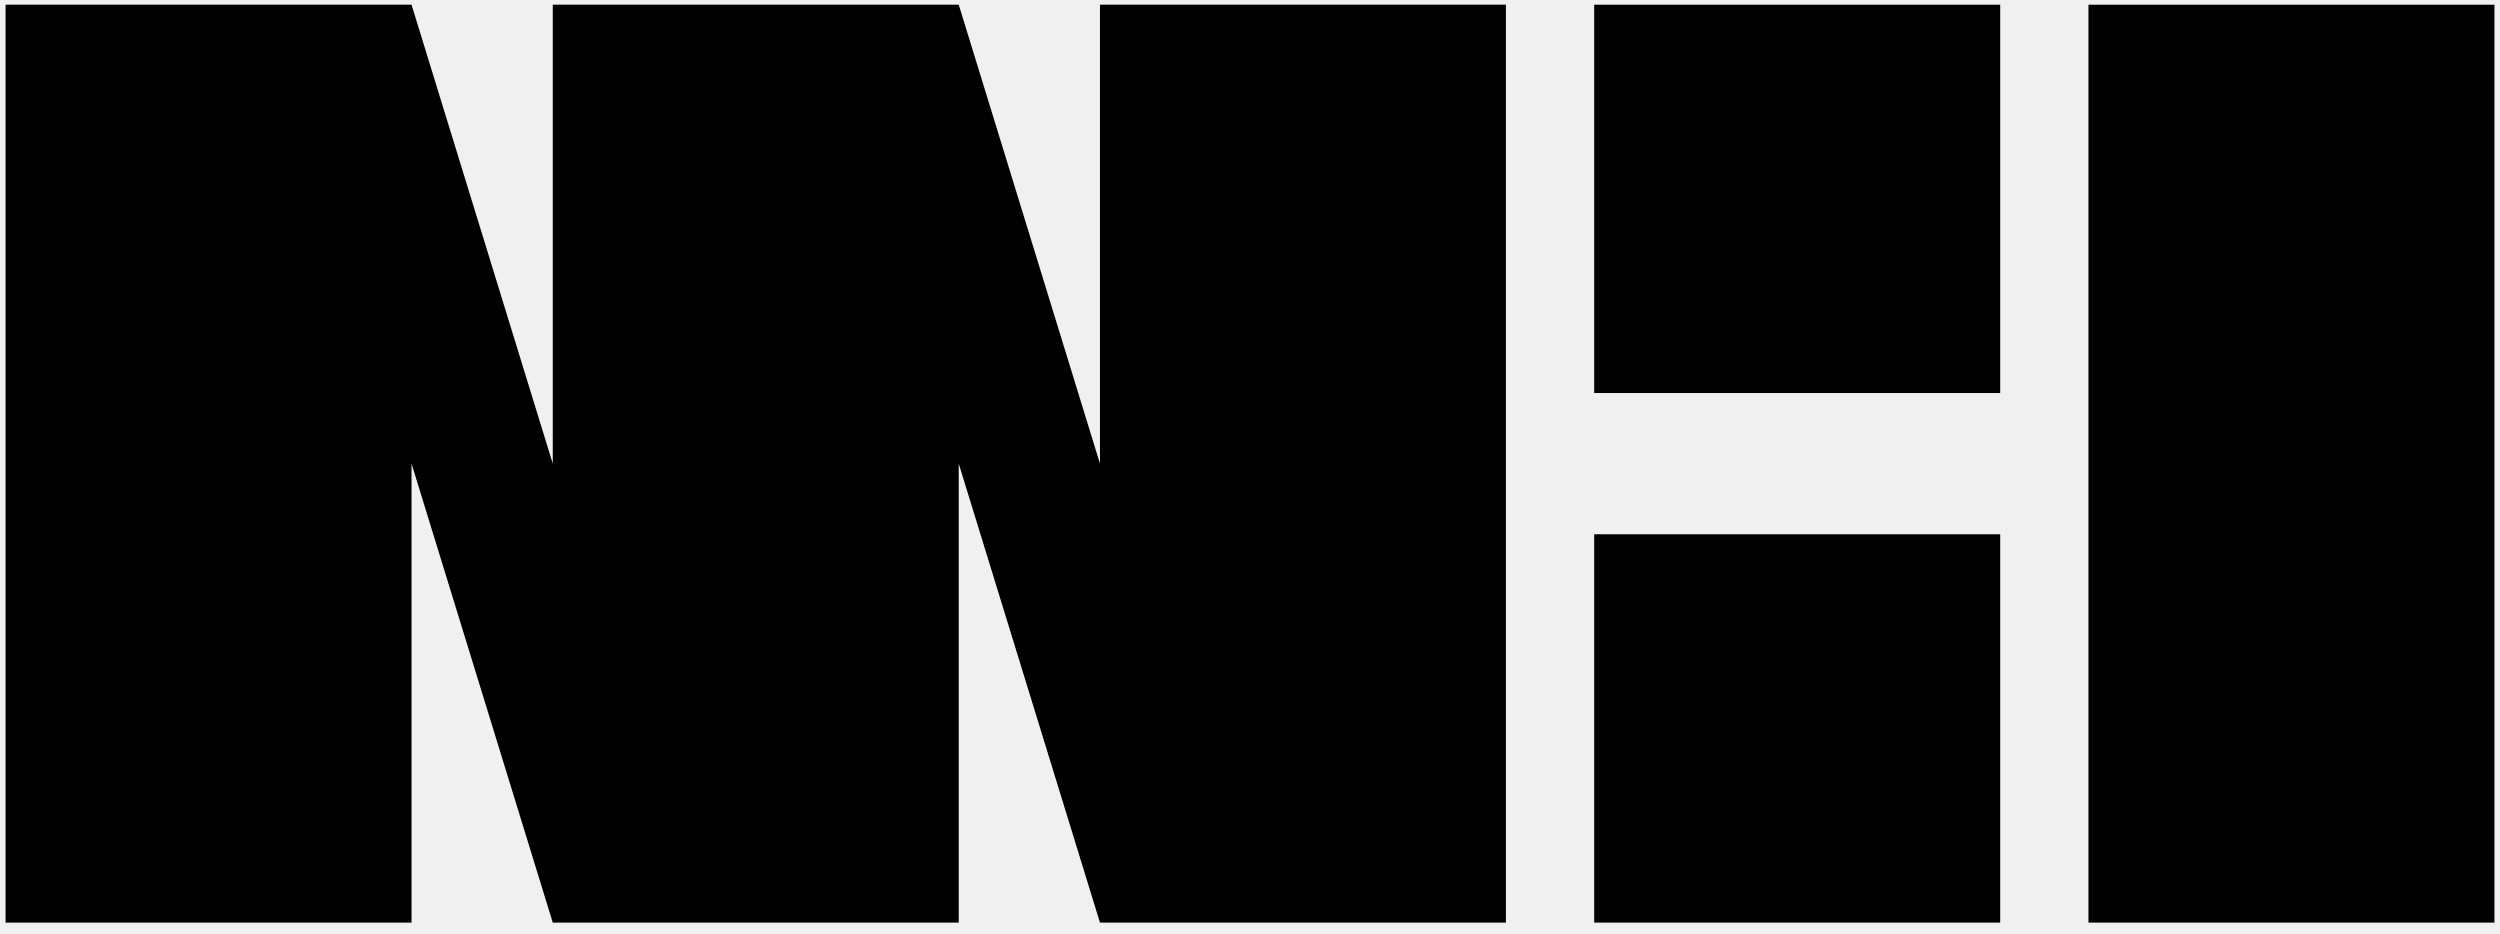
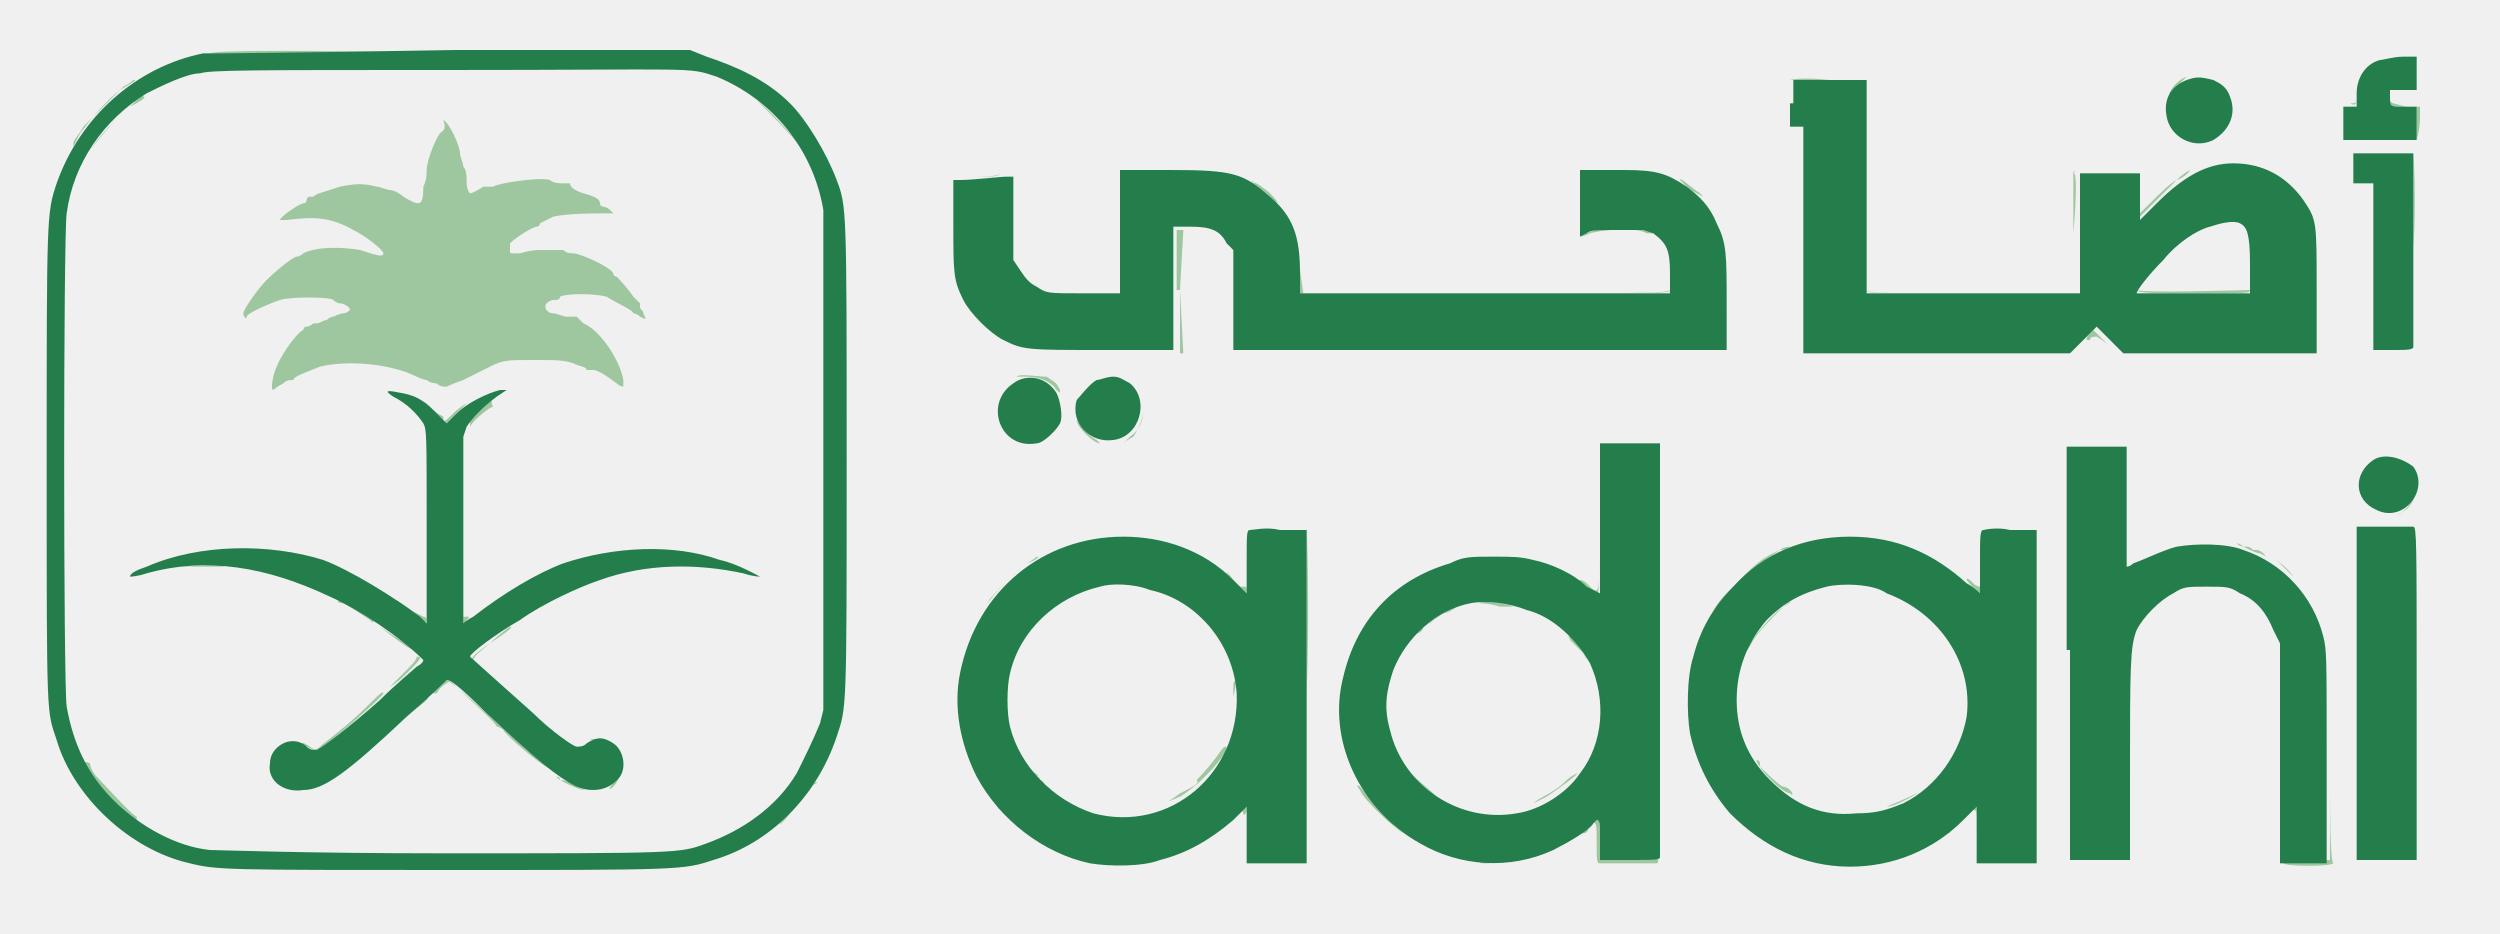
- <svg xmlns="http://www.w3.org/2000/svg" width="75" height="28" viewBox="0 0 75 28" fill="none">
-   <g clip-path="url(#clip0_1045_1722)">
-     <path d="M60.006 0.141H47.826V11.791H60.006V0.141Z" fill="black" />
-     <path d="M60.006 16.028H47.826V27.678H60.006V16.028Z" fill="black" />
-     <path d="M74.833 0.141H62.654V27.678H74.833V0.141Z" fill="black" />
-     <path fill-rule="evenodd" clip-rule="evenodd" d="M0.167 0.141H8.11H12.346L16.583 13.909V0.141H24.526H28.762L32.999 13.909V0.141H45.178V27.678H37.235H32.999L28.762 13.909V27.678H20.819H16.583L12.346 13.909V27.678H0.167V0.141Z" fill="black" />
+ <svg xmlns="http://www.w3.org/2000/svg" xmlns:xlink="http://www.w3.org/1999/xlink" version="1.1" id="Layer_1" x="0px" y="0px" viewBox="0 0 75 28" style="enable-background:new 0 0 75 28;" xml:space="preserve">
+   <style type="text/css">
+ 	.st0{fill-rule:evenodd;clip-rule:evenodd;fill:#9EC7A0;}
+ 	.st1{fill-rule:evenodd;clip-rule:evenodd;fill:#237E4B;}
+ </style>
+   <g>
+     <defs>
+       <line id="SVGID_1_" x1="0" y1="28" x2="0" y2="0" />
+     </defs>
+     <clipPath id="SVGID_2_">
+       <use xlink:href="#SVGID_1_" style="overflow:visible;" />
+     </clipPath>
  </g>
-   <defs>
-     <clipPath id="clip0_1045_1722">
-       <rect width="75" height="28" fill="white" />
-     </clipPath>
-   </defs>
+   <path class="st0" d="M6.3,1.6c-0.2,0,10.2,0,12.8,0c0.6,0-1.9,0-5.7,0C9.6,1.5,6.4,1.5,6.3,1.6 M72.4,1.7c0.1,0,0.1,0.1,0.1,0.5v0.5  h-0.4c-0.2,0-0.4,0-0.4,0c0,0,0.2,0,0.4,0l0.4,0V2.2C72.5,1.7,72.5,1.7,72.4,1.7C72.3,1.7,72.3,1.7,72.4,1.7 M65.6,2.3  c-0.3,0.1-0.6,0.5-0.5,0.6c0,0,0,0,0,0C65.1,2.8,65.4,2.5,65.6,2.3c0.1,0,0.2,0,0.2,0C65.7,2.3,65.6,2.3,65.6,2.3 M53.7,2.4  c0,0,0,0.4,0,0.7l0,0.6l0-0.7L53.7,2.4l1.1,0H56l0,3.1l0,3.1l0-3.1l0-3.1l-1.1,0C54,2.3,53.7,2.4,53.7,2.4 M3.7,2.6  C3.3,3,2.8,3.5,2.5,3.8C2.4,4,2.2,4.2,2.2,4.3c0,0,0,0.1,0,0.1S2.3,4.2,2.4,4c0.3-0.4,0.8-1,1.2-1.3C4.1,2.4,4.1,2.4,4,2.4  C4,2.4,3.9,2.5,3.7,2.6 M70.7,2.8c0,0.3,0,0.3-0.2,0.3l-0.2,0l0.2,0C70.7,3.2,70.7,3.1,70.7,2.8l0-0.3L70.7,2.8 M3.9,3.2  c-0.4,0.3-1,1-1.2,1.3c-0.1,0.2-0.1,0.2,0,0C3.2,3.9,3.5,3.5,3.9,3.2c0.4-0.2,0.5-0.3,0.4-0.3C4.3,2.8,4.1,3,3.9,3.2 M22.7,3  C23,3.3,23.8,4.1,24,4.4c0.2,0.3,0.3,0.4,0.2,0.2C23.9,4.2,23.1,3.3,22.7,3l-0.2-0.2L22.7,3 M71.7,3c0,0,0,0.1,0,0.1  c0,0.1,0.1,0.1,0.4,0.1h0.4l0,0.5c0,0.3,0,0.5,0,0.5c0,0,0.1-0.3,0.1-0.7l0-0.3h-0.4C71.8,3.1,71.7,3.1,71.7,3C71.7,3,71.7,3,71.7,3   M13.2,4c-0.1,0.1-0.4,0.8-0.4,1.1c0,0.1,0,0.3-0.1,0.5c0,0.6-0.1,0.6-0.6,0.3c-0.1-0.1-0.3-0.2-0.4-0.2c-0.1,0-0.3-0.1-0.4-0.1  c-0.4-0.1-0.6-0.1-1.1,0C9.6,5.8,9.5,5.8,9.4,5.9c0,0-0.1,0-0.1,0C9.2,5.9,9.2,6,9.2,6c0,0,0,0.1-0.1,0.1C9,6.1,8.4,6.5,8.4,6.6  c0,0,0.1,0,0.2,0c0.8-0.1,1.3-0.1,2,0.3c0.4,0.2,0.9,0.6,0.9,0.7c0,0.1-0.1,0.1-0.7-0.1c-0.6-0.1-1.3-0.1-1.7,0.1  C9,7.7,8.9,7.7,8.9,7.7C8.8,7.7,8.3,8.1,8,8.4c-0.3,0.3-0.7,0.9-0.7,1c0,0.1,0.1,0.2,0.1,0.1c0-0.1,0.7-0.4,1-0.5  c0.3-0.1,1.5-0.1,1.6,0c0,0,0.1,0.1,0.2,0.1c0.1,0,0.3,0.1,0.3,0.2c0,0-0.1,0.1-0.2,0.1c-0.1,0-0.3,0.1-0.3,0.1  c-0.1,0-0.2,0.1-0.2,0.1c-0.1,0-0.2,0.1-0.3,0.1S9.4,9.7,9.4,9.7c0,0-0.1,0.1-0.2,0.1S9.1,9.9,9.1,9.9c-0.1,0-0.6,0.6-0.8,1.1  c-0.1,0.2-0.2,0.7-0.1,0.7c0,0,0.1-0.1,0.3-0.2c0.1-0.1,0.2-0.1,0.3-0.1c0,0,0,0,0,0c0-0.1,0.3-0.2,0.8-0.4c0.8-0.2,2.1-0.1,2.9,0.3  c0.2,0.1,0.3,0.1,0.3,0.1c0,0,0.1,0.1,0.3,0.1c0.1,0.1,0.2,0.1,0.3,0.1c0,0,0.2-0.1,0.5-0.2c0.2-0.1,0.6-0.3,0.8-0.4  c0.4-0.2,0.5-0.2,1.3-0.2c0.7,0,0.9,0,1.2,0.1c0.2,0.1,0.4,0.1,0.4,0.2c0,0,0.1,0,0.2,0c0.1,0,0.3,0.1,0.7,0.4  c0.1,0.1,0.2,0.1,0.2,0.1c0,0,0-0.1,0-0.2c-0.1-0.6-0.7-1.5-1.2-1.7c-0.1-0.1-0.2-0.2-0.2-0.2c0,0,0,0,0,0c0,0-0.2,0-0.3,0  c-0.1,0-0.3-0.1-0.4-0.1c-0.2,0-0.3-0.2-0.2-0.3c0,0,0.1-0.1,0.2-0.1c0.1,0,0.2,0,0.2-0.1c0.2-0.1,1-0.1,1.4,0  C18.5,9.1,19,9.3,19,9.4c0,0,0,0,0,0c0,0,0.1,0,0.2,0.1c0.2,0.1,0.2,0.1,0.1-0.1c0-0.1-0.1-0.1-0.1-0.2s0-0.1,0-0.1  c0,0-0.1-0.1-0.2-0.2c-0.2-0.3-0.5-0.6-0.5-0.6c0,0-0.1,0-0.1-0.1c-0.1-0.2-1-0.6-1.2-0.6c-0.1,0-0.2,0-0.3-0.1c-0.1,0-0.3,0-0.7,0  c-0.3,0-0.6,0.1-0.6,0.1c0,0-0.1,0-0.2,0c-0.1,0-0.1,0-0.1-0.1c0-0.1,0-0.2,0-0.2c0.2-0.2,0.7-0.5,0.8-0.5c0,0,0.1,0,0.1-0.1  c0,0,0.2-0.1,0.4-0.2c0.4-0.1,1.3-0.1,1.6-0.1l0.2,0l-0.1-0.1c-0.1-0.1-0.2-0.1-0.2-0.1c0,0-0.1,0-0.1-0.1c0-0.1-0.1-0.2-0.5-0.3  c-0.3-0.1-0.4-0.2-0.4-0.3c0,0-0.1,0-0.2,0c-0.1,0-0.3,0-0.4-0.1c-0.3-0.1-1.6,0.1-1.7,0.2c0,0-0.1,0-0.2,0c-0.1,0-0.1,0-0.1,0  c0,0-0.3,0.2-0.4,0.2c0,0-0.1-0.1-0.1-0.3c0-0.2,0-0.4-0.1-0.5c0-0.1-0.1-0.3-0.1-0.4c0-0.2-0.3-0.9-0.5-1C13.4,3.9,13.3,3.9,13.2,4   M72.4,7.5l0,3L72.4,7.5c0.1-1.6,0-2.9,0-2.9C72.4,4.5,72.4,5.9,72.4,7.5 M33.6,5c0,0,0,0.9,0,1.9v1.8l-1.1,0l-1.1,0l1.1,0l1.1,0  V6.9L33.6,5L35,5l1.4,0L35,5C34.3,5,33.6,5,33.6,5 M48.2,5c0.2,0,0.6,0,0.8,0c0.2,0,0,0-0.4,0C48.1,5,48,5,48.2,5 M47.4,5.1  c0,0.1,0,1.9,0,2c0,0,0.1,0,0.3-0.1c0.3-0.1,1.4-0.2,1.7,0C49.5,7,49.6,7,49.6,7c0,0-0.1-0.1-0.2-0.1c-0.3-0.1-1.5-0.1-1.8,0.1  l-0.2,0.1v-1c0-1,0-1,0.1-1c0.1,0,0.1,0,0,0C47.5,5.1,47.5,5.1,47.4,5.1 M62.2,5.2c0,0,0,0.8,0,1.8v1.8h-3.1c-2.4,0-3.1,0-3.1-0.1  c0,0,0,0,0,0c0,0.1,0.2,0.1,3.1,0.1h3.1l0-1.8C62.3,5.9,62.3,5.1,62.2,5.2C62.3,5.1,62.2,5.1,62.2,5.2 M65.3,5.4  c-0.2,0.1-0.5,0.4-0.8,0.7c-0.3,0.3-0.4,0.4-0.4,0.3c0,0,0-0.3,0-0.7c0-0.6,0-0.6,0,0.2c0,0.4,0,0.7,0,0.7c0,0,0.2-0.2,0.5-0.5  C64.8,5.9,65.2,5.5,65.3,5.4c0.3-0.1,0.4-0.3,0.4-0.3C65.7,5.1,65.5,5.2,65.3,5.4 M30.3,5.3l0.2,0l0,1.3l0,1.3l0-1.3l0-1.3L30.3,5.3  C30.1,5.2,30.1,5.2,30.3,5.3 M29.2,5.3c-0.1,0,0,0,0.3,0c0.2,0,0.5,0,0.5-0.1C30,5.3,29.4,5.3,29.2,5.3 M50.4,5.4  c0,0,0.1,0.1,0.2,0.2c0.1,0.1,0.3,0.2,0.5,0.3C51.2,6,51.2,6,51,5.8C50.7,5.6,50.4,5.3,50.4,5.4 M28.7,5.5c0,0,0,0.6,0,1.3l0,1.3  l0-1.3c0-1.3,0-1.3,0.1-1.3l0.1,0l-0.1,0C28.8,5.4,28.7,5.4,28.7,5.5 M37.6,5.5c0.1,0.1,0.3,0.2,0.5,0.4c0.3,0.3,0.3,0.2,0-0.1  C38,5.7,37.6,5.4,37.6,5.5C37.5,5.4,37.6,5.4,37.6,5.5 M70.9,5.5l0.2,0v2.5v2.5h0.7c0.4,0,0.7,0,0.7,0c0,0-0.3,0-0.7,0l-0.7,0V8V5.5  L70.9,5.5l-0.2,0L70.9,5.5 M1.9,13.8c0,3.9,0,5.5,0,3.5c0-2,0-5.2,0-7.1C1.9,8.3,1.9,9.9,1.9,13.8 M25.4,13.9c0,3.9,0,5.5,0,3.5  c0-1.9,0-5.1,0-7C25.4,8.4,25.4,10,25.4,13.9 M35.4,8.7v1.9l-2.2,0c-1.2,0-2.2,0-2.3,0c0,0,1,0,2.3,0l2.3,0L35.4,8.7l0.1-1.8l0.4,0  l0.4,0l-0.5,0l-0.5,0V8.7 M39,8.1l0,0.7h5.6c5.2,0,5.6,0,5.5-0.1c0-0.1,0-0.1,0,0c0,0.1-1.2,0.1-5.5,0.1l-5.5,0L39,8.1l0-0.7L39,8.1   M37.2,9.1l0,1.4l7.4,0l7.4,0l-7.3,0l-7.3,0L37.2,9.1l0-1.4L37.2,9.1 M51.9,9.2c0,0.7,0,1,0,0.7c0-0.4,0-0.9,0-1.3  C51.9,8.2,51.9,8.5,51.9,9.2 M64.1,8.7C64.1,8.7,64.1,8.7,64.1,8.7c0,0.1,0.7,0.1,1.7,0.1c1.6,0,1.7,0,1.7-0.1c0-0.1,0-0.1,0,0  C67.4,8.7,64.3,8.8,64.1,8.7C64.2,8.6,64.1,8.6,64.1,8.7 M29.4,9.6c0.3,0.3,0.4,0.4,0.6,0.5c0.1,0,0.1,0,0.1,0  C29.4,9.6,29.2,9.4,29.4,9.6 M62.7,10c-0.1,0.1-0.1,0.1-0.1,0.2c0,0,0.1,0,0.1,0c0-0.1,0.1-0.1,0.2-0.1c0,0,0.2,0.1,0.4,0.3l0.3,0.3  l2.9,0l2.9,0l-2.9,0l-2.9,0l-0.4-0.4l-0.4-0.4L62.7,10 M62.2,10.4L62,10.6l-4,0l-4,0l4,0l4,0L62.2,10.4  C62.6,10.1,62.5,10.1,62.2,10.4 M30.5,11.3c0,0,0.1,0,0.3,0c0.3,0,0.7,0.1,0.9,0.4c0.1,0.1,0.1,0.1,0.1,0c-0.1-0.2-0.1-0.2-0.4-0.4  C31.1,11.3,30.6,11.2,30.5,11.3 M14.7,12c-0.2,0.2-0.6,0.5-0.6,0.7c0,0.1,0,0.1,0,0.1c0.1-0.2,0.6-0.6,0.7-0.6c0,0,0,0,0,0  C14.7,12.1,14.8,12,14.7,12C15,11.9,14.9,11.9,14.7,12 M12.7,12.1C12.7,12.1,12.8,12.2,12.7,12.1c0.1,0.1,0.2,0.2,0.4,0.3l0.3,0.3  l0.3-0.3c0.2-0.2,0.3-0.3,0.3-0.3c0,0-0.2,0.1-0.4,0.3c-0.2,0.2-0.3,0.3-0.3,0.2c0-0.1,0-0.1,0-0.1c0,0-0.2-0.1-0.3-0.2  C12.8,12.1,12.7,12,12.7,12.1 M34.3,12.3c0,0.3-0.1,0.6-0.4,0.8c-0.1,0.1-0.2,0.2-0.2,0.2c0,0,0.1-0.1,0.3-0.2  C34.2,12.8,34.3,12.5,34.3,12.3C34.3,12,34.3,12,34.3,12.3 M32.3,12.6c0,0.2,0.5,0.7,0.7,0.7c0,0,0,0-0.1-0.1  C32.7,13.1,32.5,12.9,32.3,12.6C32.4,12.6,32.3,12.6,32.3,12.6 M13.9,15.8c0,1.6,0,2.9,0,2.9c0,0,0.1,0,0.1-0.1  c0.1-0.1,0.1-0.1,0-0.1l-0.1,0L13.9,15.8l0-2.9L13.9,15.8 M48,15.5c0,2.5,0,2.4-0.4,2c-0.1-0.1-0.2-0.1-0.2-0.1c0,0-0.1,0-0.1,0  c0,0-0.1-0.1-0.1-0.1c-0.1,0-0.1,0,0,0.1c0.1,0.1,0.3,0.2,0.4,0.3c0.2,0.2,0.3,0.2,0.3,0.2C48,17.8,48,16.7,48,15.5l0-2.3L48,15.5   M62,19.5c0,4.3,0,6.3,0,6.3c0.1,0,1.7,0,1.8,0c0,0-0.4,0-0.9,0h-0.9L62,19.5l0-6.3L62,19.5 M72.4,15c-0.1,0.2-0.2,0.3-0.4,0.4  c-0.1,0.1-0.2,0.1-0.2,0.1c0.2,0,0.7-0.5,0.6-0.7C72.5,14.8,72.4,14.9,72.4,15 M39.2,20.8v5l-0.9,0l-0.9,0l0.9,0l0.9,0L39.2,20.8  c0.1-2.7,0-5,0-5S39.2,18.1,39.2,20.8 M59.4,16.7c0,0.5,0,0.9,0,0.9c0,0-0.1,0-0.2-0.1c-0.1-0.1-0.2-0.2-0.2-0.1  c0,0,0.4,0.5,0.5,0.5c0,0,0-0.4,0-0.9c0-0.7,0-0.9,0.1-1c0,0,0,0,0,0C59.4,15.8,59.4,15.9,59.4,16.7 M70.7,20.8c0,2.8,0,5,0,5  c0.1,0,1.7,0,1.8,0c0,0-0.4,0-0.9,0l-0.9,0L70.7,20.8l0-5L70.7,20.8 M33.4,16c0.1,0,0.4,0,0.5,0c0.1,0,0,0-0.3,0  C33.4,16,33.2,16,33.4,16 M55.3,16c0.2,0,0.4,0,0.6,0c0.1,0,0,0-0.3,0C55.3,16,55.2,16,55.3,16 M61.2,20.7c0,2.5,0,3.6,0,2.3  c0-1.3,0-3.4,0-4.6C61.2,17.1,61.2,18.1,61.2,20.7 M72.5,20.8c0,2.6,0,3.6,0,2.3c0-1.3,0-3.4,0-4.7C72.5,17.1,72.5,18.2,72.5,20.8   M65.5,16.2c-0.1,0,0.3,0,0.7,0s0.8,0,0.7,0C66.9,16.2,65.6,16.2,65.5,16.2 M67.3,16.4c0.2,0.1,0.4,0.2,0.5,0.2  c0.2,0.1,0.2,0.1,0.1,0c-0.1-0.1-0.2-0.1-0.2-0.1c0,0-0.1,0-0.1,0c0,0-0.1-0.1-0.2-0.1c-0.1,0-0.2,0-0.3-0.1  C67.1,16.3,67.2,16.3,67.3,16.4 M6.9,16.4c0.1,0,0.4,0,0.5,0c0.1,0,0,0-0.3,0S6.7,16.4,6.9,16.4 M53.4,16.5  c-0.7,0.3-0.9,0.6-1.7,1.4c-0.1,0.1-0.3,0.4-0.3,0.4c0,0,0.1-0.1,0.2-0.2c0.2-0.3,0.8-0.9,1.1-1.1C52.8,16.9,53.1,16.7,53.4,16.5  c0.2,0,0.3-0.1,0.3-0.1S53.5,16.4,53.4,16.5 M30.8,16.9c-0.3,0.2-1,0.9-1.2,1.2c-0.1,0.1-0.1,0.1,0.1-0.1  C30,17.6,30.5,17.1,30.8,16.9c0.3-0.1,0.4-0.2,0.3-0.2C31.1,16.7,31,16.8,30.8,16.9 M68.3,16.8c0.1,0.1,0.3,0.3,0.5,0.5  c0.2,0.2,0.4,0.3,0.4,0.3c0,0,0-0.1,0,0c0,0-0.2-0.1-0.4-0.3C68.6,17,68.4,16.9,68.3,16.8l-0.2-0.1L68.3,16.8 M5.4,17  c-0.2,0,0.1,0,0.5,0c0.4,0,0.8,0,0.8,0C6.8,16.9,5.7,17,5.4,17 M20,17c0,0,1,0,1,0c0,0-0.2,0-0.5,0S20,17,20,17 M10.7,17.3  c0.3,0.2,0.7,0.4,0.8,0.5c0.1,0.1,0.2,0.1,0.2,0.1c-0.1-0.1-1.3-0.8-1.5-0.8C10.2,17.1,10.4,17.2,10.7,17.3 M37,17.4  c0.2,0.2,0.4,0.4,0.4,0.4c0,0,0-0.1,0-0.1c0-0.1,0-0.1-0.1-0.1c0,0-0.1,0-0.1,0c0,0-0.2-0.2-0.3-0.3C36.7,17.1,36.8,17.1,37,17.4   M11.8,18c0,0,0.1,0.1,0.2,0.2c0.1,0.1,0.3,0.2,0.5,0.3c0.2,0.2,0.3,0.2,0.3,0.1c0,0,0-0.1-0.1-0.1c0,0-0.2-0.1-0.4-0.2  C12.1,18.1,11.7,17.9,11.8,18 M10.3,18.1c0.2,0.1,0.5,0.3,0.8,0.5c0.1,0.1,0.1,0.1,0.1,0c-0.1-0.1-1-0.6-1-0.6  C10.1,18,10.1,18.1,10.3,18.1 M35.6,18.1c0.1,0.1,0.3,0.2,0.4,0.4c0.4,0.4,0.5,0.4,0.1,0C35.9,18.3,35.7,18.1,35.6,18.1L35.4,18  L35.6,18.1 M53.5,18.2c-0.3,0.2-0.8,0.8-1,1.1c-0.2,0.3-0.1,0.3,0.1-0.1c0.2-0.3,0.6-0.7,0.9-1c0.1-0.1,0.2-0.1,0.1-0.1  C53.8,18,53.7,18.1,53.5,18.2 M44.4,18.1c0,0,0.3,0,0.6,0.1c0.3,0,0.5,0,0.4,0C45.2,18.1,44.4,18,44.4,18.1 M43.3,18.4  c-0.2,0.1-0.4,0.3-0.6,0.4c-0.2,0.2-0.3,0.2-0.2,0.2c0.1,0,0.2-0.1,0.2-0.2c0.1-0.1,0.2-0.1,0.2-0.1c0,0,0,0,0,0  C42.9,18.7,43,18.6,43.3,18.4c0.2-0.1,0.4-0.2,0.4-0.2C43.6,18.3,43.4,18.4,43.3,18.4 M11.4,18.8c0,0,0.5,0.4,0.8,0.6l0.2,0.1  l-0.2-0.2C12,19.2,11.4,18.8,11.4,18.8 M14.7,19.3c-0.6,0.4-0.6,0.5-0.5,0.6c0.1,0.1,0.1,0.1,0.1,0.1c0,0,0-0.1,0-0.1  C14.1,19.8,14.2,19.7,14.7,19.3c0.6-0.4,0.7-0.5,0.6-0.5C15.3,18.8,15,19,14.7,19.3 M47,19.1C47,19.1,47,19.2,47,19.1  c0.1,0,0.1,0.1,0.1,0.1c0,0,0,0.1,0,0c0,0,0.1,0.1,0.3,0.3s0.2,0.3,0.2,0.3c0,0-0.3-0.6-0.5-0.7C47.1,19.1,47,19.1,47,19.1   M68.4,22.2c0,1.6,0,2.2,0,1.4s0-2,0-2.8C68.4,20.1,68.4,20.7,68.4,22.2 M69.9,22.6l0,3.2h-0.7h-0.7l0-0.3l0-0.3l0,0.3  c0,0.2,0,0.4,0,0.4c0.1,0.1,1.4,0.1,1.5,0C69.9,25.8,69.9,24.4,69.9,22.6l0-3.2L69.9,22.6 M12.5,19.7c0,0.1-0.1,0.2-0.5,0.6  c-0.1,0.1-0.3,0.3-0.3,0.3c0,0,0.2-0.1,0.5-0.4C12.6,19.8,12.7,19.7,12.5,19.7C12.5,19.7,12.5,19.7,12.5,19.7 M14.6,20.2  c0.7,0.7,2.2,2,2,1.8c0,0-0.1-0.1,0-0.1c0,0,0,0,0,0c0,0-0.1,0-0.2-0.1c-0.1-0.1-0.3-0.3-0.6-0.5c-0.2-0.2-0.4-0.4-0.4-0.4  c0,0-0.3-0.2-0.6-0.5C14.5,20.1,14.4,20.1,14.6,20.2 M13.1,20.6c-0.1,0.1-0.2,0.2-0.1,0.2c0,0,0.1,0,0.1,0c0,0,0.1-0.2,0.3-0.3  c0.1-0.1,0.1,0,0.3,0.1c0.4,0.4,1.2,1.1,1.2,1.2c0,0,0,0,0,0c0,0,0.1,0,0.2,0.1c0.1,0.2,1.2,1.1,1.3,1.1c0.1,0.1,0.1,0-0.6-0.5  c-0.3-0.3-0.9-0.8-1.2-1.1c-0.9-0.8-1.1-1-1.2-1C13.3,20.4,13.2,20.5,13.1,20.6 M37,20.5c0,0,0,0.3,0,0.5l0,0.4l0-0.5  C37.1,20.5,37.1,20.3,37,20.5 M50.7,21c0,0.3,0,0.4,0,0.3c0-0.2,0-0.4,0-0.6C50.7,20.5,50.7,20.7,50.7,21 M52.2,21  c0,0.3,0,0.4,0,0.3c0-0.2,0-0.4,0-0.6C52.2,20.5,52.2,20.7,52.2,21 M47.9,21.2c0,0.5,0,0.6,0,0.3c0-0.2,0-0.5,0-0.6  C47.9,20.6,47.9,20.7,47.9,21.2 M63.9,22.6c0,1.1,0,1.6,0,1c0-0.6,0-1.5,0-2C63.9,21,63.9,21.5,63.9,22.6 M11,21.2  c-0.6,0.6-1.3,1.1-1.4,1.2c-0.1,0.1-0.2,0.1-0.3,0c-0.3-0.2-0.3-0.1-0.1,0c0.2,0.1,0.2,0.1,0.3,0.1c0.3-0.1,2.1-1.7,2-1.7  C11.5,20.7,11.3,20.9,11,21.2 M12.4,21.3L12,21.7L12.4,21.3c0.2-0.1,0.4-0.3,0.4-0.3c0,0,0.1-0.1,0-0.1  C12.8,20.9,12.6,21.1,12.4,21.3 M17.7,22.2c0,0,0,0,0.1,0c0.2,0,0.4,0,0.6,0.2c0.1,0.1,0.2,0.1,0.1,0.1  C18.5,22.3,17.8,22.1,17.7,22.2 M36.5,22.7c-0.3,0.4-0.6,0.7-0.6,0.7c0,0,0,0,0,0c0.1,0.1-0.1,0.2-0.5,0.4c-0.4,0.3-0.5,0.3,0,0.1  c0.5-0.3,1.1-0.9,1.4-1.4C36.8,22.3,36.7,22.4,36.5,22.7 M11,22.5c-0.1,0.1-0.3,0.2-0.5,0.4c-0.2,0.2-0.4,0.3-0.4,0.3  c0,0,0.5-0.3,0.7-0.6c0.1-0.1,0.2-0.1,0.2-0.1c0,0,0,0,0,0C11.1,22.4,11.1,22.4,11,22.5 M18.6,22.8c0,0.3,0,0.4-0.2,0.7  c-0.2,0.2-0.1,0.2,0,0.1c0.2-0.2,0.3-0.6,0.2-0.8C18.6,22.6,18.6,22.6,18.6,22.8 M2.6,23c0.2,0.4,0.5,0.8,1,1.2  c0.2,0.2,0.4,0.4,0.5,0.4c0,0,0-0.1,0-0.1c-0.1,0-1-1-1.2-1.2c-0.1-0.1-0.2-0.3-0.2-0.4C2.5,22.8,2.5,22.9,2.6,23 M52.8,23  c0.1,0.2,0.7,0.8,0.9,0.8c0.1,0.1,0.1,0,0-0.1c-0.1-0.1-0.2-0.1-0.2-0.1C53.4,23.6,52.8,23,52.8,23c0-0.1,0-0.2-0.1-0.2  C52.7,22.8,52.7,22.9,52.8,23 M30.9,23.1c0.2,0.2,0.4,0.4,0.5,0.5c0.1,0.1,0.2,0.1,0,0c-0.1-0.1-0.1-0.2-0.2-0.2  c0-0.1-0.1-0.1-0.1-0.1C31.2,23.3,31.1,23.2,30.9,23.1C30.9,23,30.9,23,30.9,23.1 M51.1,23.1c0,0.1,0.5,0.8,0.8,1.1  c0.2,0.2,0.9,0.8,0.9,0.8c0,0,0-0.1-0.1-0.1C52.2,24.5,51.7,24,51.1,23.1C51.2,23.1,51.1,23.1,51.1,23.1 M42.6,23.5  c0.2,0.2,0.4,0.3,0.4,0.4c0.1,0,0.1,0,0-0.1C42.2,23.1,42.2,23.1,42.6,23.5 M16.7,23.3c0,0.1,0.7,0.4,0.8,0.4c0.1,0,0,0-0.2-0.1  c-0.1-0.1-0.3-0.2-0.5-0.2C16.8,23.3,16.7,23.3,16.7,23.3 M46.9,23.5c-0.1,0.1-0.4,0.3-0.6,0.4c-0.2,0.1-0.3,0.2-0.3,0.2  c0,0,0.2-0.1,0.4-0.2c0.3-0.2,1-0.7,0.9-0.7C47.1,23.3,47,23.4,46.9,23.5 M23.7,23.6c-0.4,0.5-0.7,0.7-1.4,1.2l-0.1,0.1l0.1-0.1  c0.4-0.2,1.3-1,1.6-1.4C24,23.2,23.9,23.3,23.7,23.6 M24.3,23.7c-0.1,0.1-0.4,0.5-0.6,0.7c-0.2,0.3-0.4,0.4-0.3,0.3  c0.2-0.2,0.6-0.6,0.8-0.9c0.1-0.1,0.2-0.3,0.3-0.3c0,0,0,0,0,0C24.5,23.4,24.4,23.5,24.3,23.7 M40.8,23.7c0.1,0.3,1.1,1.2,1.3,1.3  l0.1,0.1L42.1,25c-0.1-0.1-0.3-0.2-0.4-0.4c-0.2-0.2-0.5-0.5-0.9-1C40.7,23.5,40.7,23.6,40.8,23.7 M57.5,23.8c0,0-0.4,0.2-0.9,0.4  c-0.1,0.1-0.1,0.1,0,0C56.9,24.2,57.7,23.7,57.5,23.8C57.5,23.7,57.5,23.7,57.5,23.8 M37.1,24.4c-0.1,0.1-0.4,0.4-0.6,0.5  c-0.4,0.3-0.4,0.3-0.4,0.3C36.3,25.2,36.9,24.6,37.1,24.4c0.1-0.1,0.2-0.1,0.2,0c0,0.1,0.1,0,0.1-0.1c0-0.1,0-0.2,0-0.2  C37.4,24.1,37.3,24.2,37.1,24.4 M59.2,24.2c-0.1,0.1-0.1,0.1,0,0.1c0.1,0,0.1,0,0.1,0.7l0,0.8l0.9,0l0.9,0l-0.9,0l-0.9,0l0-0.9  l0-0.9L59.2,24.2 M29.9,24.2c0,0,0.4,0.4,0.7,0.6c0.2,0.2,0.7,0.5,0.7,0.5c0,0-0.1-0.1-0.4-0.3c-0.2-0.2-0.6-0.4-0.7-0.6  C30.1,24.3,29.9,24.2,29.9,24.2 M47.6,24.8C47.5,25,47.4,25,47.5,25C47.6,25,47.7,24.9,47.6,24.8c0.3-0.2,0.3-0.2,0.3,0.5  c0,0.5,0,0.6,0.1,0.6c0.5,0,1.7,0,1.7,0c0.1,0,0-0.3,0-0.4c0,0,0,0,0,0c0,0.3,0.1,0.3-0.9,0.3H48v-0.6c0-0.5,0-0.6-0.1-0.6  C47.9,24.6,47.8,24.7,47.6,24.8 M58.1,25.1c-0.3,0.2-0.3,0.2-0.2,0.2c0.1,0,0.1,0,0.1,0c0,0,0.5-0.4,0.5-0.3c0,0,0,0,0,0  c0,0,0-0.1,0-0.1C58.5,24.9,58.3,25,58.1,25.1 M10,25.6c1.9,0,5,0,6.8,0c1.9,0,0.3,0-3.4,0S8.1,25.6,10,25.6 M33.4,25.9  c0.1,0,0.4,0,0.5,0c0.1,0,0,0-0.3,0C33.3,25.8,33.2,25.9,33.4,25.9 M44.5,25.9c0.1,0,0.4,0,0.5,0c0.1,0,0,0-0.3,0  C44.4,25.8,44.3,25.9,44.5,25.9 M55.3,25.9c0.2,0,0.4,0,0.6,0c0.1,0,0,0-0.3,0C55.3,25.8,55.2,25.9,55.3,25.9 M10.2,26.1  c1.8,0,4.7,0,6.5,0c1.8,0,0.3,0-3.2,0S8.4,26.1,10.2,26.1" />
+   <path class="st1" d="M6.1,1.6C4.1,2,2.4,3.5,1.7,5.5c-0.3,0.9-0.3,0.9-0.3,8.6c0,7.6,0,7.2,0.3,8.1c0.5,1.7,2.2,3.3,4,3.7  c0.8,0.2,1.1,0.2,7.7,0.2c7,0,7.1,0,8-0.3c1.7-0.5,3.1-1.9,3.7-3.7c0.3-0.9,0.3-0.7,0.3-8.3c0-7.6,0-7.6-0.3-8.4  c-0.3-0.8-0.9-1.8-1.4-2.3c-0.7-0.7-1.6-1.1-2.5-1.4l-0.5-0.2l-7.1,0C8,1.6,6.4,1.6,6.1,1.6 M71.4,1.8c-0.4,0.1-0.7,0.5-0.7,1l0,0.4  l-0.2,0l-0.2,0l0,0.5l0,0.5l1.1,0l1.1,0V3.6V3.2h-0.4c-0.4,0-0.4,0-0.4-0.3l0-0.2h0.4h0.4V2.2V1.7l-0.4,0  C71.8,1.7,71.5,1.8,71.4,1.8 M6,2.2C5.6,2.2,4.8,2.6,4.4,2.8C3.1,3.6,2.2,4.9,2,6.4C1.9,7.1,1.9,20.5,2,21.2c0.2,1.1,0.6,2,1.4,2.8  c0.8,0.8,1.9,1.4,2.9,1.5c0.2,0,2.8,0.1,7,0.1c7.1,0,7.1,0,7.9-0.3c1.1-0.4,2.1-1.1,2.7-2.1c0.2-0.4,0.5-1,0.7-1.5l0.1-0.4l0-7.3  c0-5.3,0-7.4,0-7.7c-0.3-1.8-1.5-3.3-3.2-4C20.6,2,21,2.1,13.4,2.1C7.6,2.1,6.3,2.1,6,2.2 M65.6,2.4C65.1,2.6,64.9,3,65,3.5  c0.1,0.6,0.8,1,1.4,0.7c0.5-0.3,0.7-0.8,0.5-1.3c-0.1-0.3-0.3-0.4-0.5-0.5C66,2.3,65.9,2.3,65.6,2.4 M53.7,3.1v0.7h0.2h0.2v3.4v3.4  h4h4l0.4-0.4l0.4-0.4l0.4,0.4l0.4,0.4h2.9h2.9l0-1.9c0-2.1,0-2.1-0.4-2.7c-0.5-0.7-1.2-1.1-2.1-1.1c-0.8,0-1.5,0.4-2.3,1.2  c-0.3,0.3-0.5,0.5-0.5,0.5c0,0,0-0.3,0-0.7V5.2h-0.9h-0.9V7v1.8h-3.1H56V5.6V2.4h-1.1h-1.1V3.1 M70.6,5v0.5h0.3h0.3V8v2.5l0.6,0  c0.4,0,0.6,0,0.6-0.1c0,0,0-1.4,0-3V4.6h-0.9h-0.9V5 M33.6,6.9v1.9h-1.1c-1.1,0-1.1,0-1.4-0.2c-0.2-0.1-0.3-0.2-0.5-0.5l-0.2-0.3  V6.6V5.3l-0.2,0c-0.2,0-1,0.1-1.4,0.1l-0.2,0v1.3c0,1.5,0,1.7,0.3,2.3c0.2,0.4,0.8,1,1.2,1.2c0.6,0.3,0.7,0.3,3,0.3h2.1V8.7V6.8  l0.5,0c0.6,0,0.9,0.1,1.1,0.5l0.2,0.2l0,1.5l0,1.5h7.4h7.4V9.2c0-1.6,0-1.9-0.3-2.5c-0.2-0.5-0.5-0.8-0.9-1.1  c-0.6-0.4-0.9-0.5-1.9-0.5c-0.5,0-1,0-1.1,0l-0.2,0v1v1L47.6,7c0.1-0.1,0.3-0.1,0.9-0.1h0.8L49.6,7c0.4,0.3,0.5,0.5,0.5,1.2l0,0.6  h-5.6H39V8.2c0-1.1-0.2-1.7-0.9-2.3c-0.8-0.7-1.1-0.8-3-0.8h-1.5V6.9 M66.3,6.8c-0.4,0.1-1,0.5-1.4,1c-0.4,0.4-0.8,0.9-0.8,1  c0,0,0.8,0,1.7,0h1.7V7.9c0-0.9-0.1-1.1-0.3-1.2C67,6.6,66.6,6.7,66.3,6.8 M30.4,11.5c-0.9,0.6-0.4,2,0.7,1.8c0.2,0,0.6-0.4,0.7-0.6  c0.1-0.2,0-0.7-0.1-0.9C31.4,11.3,30.8,11.2,30.4,11.5 M32.9,11.4c-0.2,0.1-0.5,0.5-0.6,0.6c-0.2,0.7,0.4,1.3,1.1,1.2  c0.8-0.1,1.1-1.2,0.5-1.7c-0.2-0.1-0.3-0.2-0.5-0.2C33.2,11.3,33,11.4,32.9,11.4 M11.8,11.9c0.4,0.2,0.7,0.5,0.9,0.8  c0.1,0.2,0.1,0.3,0.1,3.1v2.9l-0.2-0.2c-0.8-0.6-2.1-1.4-2.9-1.7C8.1,16.3,6,16.3,4.4,17c-0.3,0.1-0.5,0.2-0.5,0.3  c0,0,0.2,0,0.5-0.1c1.8-0.5,3.6-0.2,5.5,0.7c0.9,0.4,2.1,1.2,2.8,1.9c0,0,0,0.1-0.2,0.2c-0.1,0.1-0.6,0.5-1.1,1  c-0.9,0.8-1.7,1.4-1.9,1.5c-0.1,0-0.2,0-0.3-0.1c-0.2-0.2-0.5-0.2-0.7-0.1c-0.2,0.1-0.4,0.3-0.4,0.6c-0.1,0.5,0.4,0.9,1,0.8  c0.6,0,1.3-0.5,3.1-2.2c0.7-0.6,1.2-1.1,1.2-1.1c0.1,0,0.3,0.1,1.2,1c1.5,1.4,2.1,1.9,2.7,2.2c0.5,0.2,1,0.1,1.3-0.3  c0.2-0.3,0.1-0.8-0.2-1c-0.3-0.2-0.5-0.2-0.8,0c-0.1,0.1-0.2,0.1-0.3,0.1c-0.1,0-0.8-0.5-1.3-1c-0.9-0.8-1.9-1.7-1.9-1.7  c0-0.1,0.8-0.7,1.5-1.1c0.7-0.5,1.8-1,2.4-1.2c1.4-0.5,2.9-0.5,4.3-0.2c0.3,0.1,0.5,0.1,0.5,0.1c0,0-0.7-0.4-1.2-0.5  c-1.4-0.5-3.2-0.4-4.7,0.1c-0.8,0.3-1.8,0.9-2.7,1.6c-0.2,0.1-0.3,0.2-0.3,0.2c0,0,0-1.3,0-2.8l0-2.8l0.1-0.3  c0.2-0.3,0.5-0.6,0.9-0.9l0.3-0.2l-0.2,0c-0.4,0.1-1,0.4-1.3,0.7l-0.3,0.3l-0.2-0.2c-0.4-0.4-0.6-0.6-1.1-0.7  C11.6,11.7,11.5,11.7,11.8,11.9 M48,15.5c0,1.2,0,2.3,0,2.3c0,0-0.2-0.1-0.4-0.2c-0.4-0.4-1.1-0.7-1.6-0.8c-0.4-0.1-0.6-0.1-1.2-0.1  c-0.7,0-0.9,0-1.3,0.2c-1.7,0.5-2.8,1.7-3.2,3.4c-0.5,1.9,0.5,4,2.3,5c1.2,0.7,2.7,0.8,4,0.2c0.4-0.2,1.1-0.6,1.2-0.8  c0,0,0.1-0.1,0.1-0.1c0.1,0,0.1,0.1,0.1,0.6v0.6h0.9c0.8,0,0.9,0,0.9-0.1c0-0.2,0-12,0-12.2l0-0.2h-0.9H48V15.5 M62.1,19.5v6.3H63  h0.9l0-2.5c0-3.3,0-3.9,0.2-4.4c0.2-0.4,0.7-0.9,1.1-1.1c0.3-0.2,0.4-0.2,1-0.2c0.6,0,0.7,0,1,0.2c0.5,0.2,0.8,0.6,1,1.1l0.2,0.4  l0,3.3l0,3.3h0.7h0.7v-3.2c0-3,0-3.2-0.1-3.6c-0.3-1.2-1.2-2.2-2.4-2.6c-0.5-0.2-1.4-0.2-2-0.1c-0.4,0.1-1,0.4-1.3,0.5  c-0.1,0.1-0.2,0.1-0.2,0.1c0,0,0-0.8,0-1.8l0-1.8l-0.9,0l-0.9,0V19.5 M71.2,13.8c-0.6,0.4-0.6,1.2,0.1,1.5c0.8,0.4,1.6-0.6,1.1-1.3  C72,13.7,71.5,13.6,71.2,13.8 M37.5,15.9c-0.1,0-0.1,0.1-0.1,1v0.9L37,17.4c-0.9-0.9-2.1-1.3-3.3-1.3c-2.4,0-4.4,1.6-4.9,4.1  c-0.2,1,0,2.1,0.5,3.1c0.7,1.3,2,2.3,3.4,2.6c0.6,0.1,1.6,0.1,2.1-0.1c0.8-0.2,1.5-0.6,2.2-1.2l0.4-0.4V25v0.9h0.9h0.9v-5v-5l-0.8,0  C38,15.8,37.6,15.9,37.5,15.9 M59.5,15.9c-0.1,0-0.1,0.3-0.1,1c0,0.5,0,0.9,0,0.9s-0.2-0.2-0.4-0.3c-1-0.9-2.1-1.4-3.5-1.4  c-1.4,0-2.6,0.5-3.5,1.5c-0.6,0.6-1,1.3-1.2,2.1c-0.2,0.6-0.2,1.7-0.1,2.3c0.2,0.9,0.6,1.7,1.2,2.4c1,1,2.2,1.6,3.6,1.6  c1.3,0,2.5-0.5,3.4-1.4l0.4-0.4V25v0.9h0.9h0.9l0-5l0-5l-0.8,0C59.9,15.8,59.5,15.9,59.5,15.9 M70.7,20.8v5h0.9h0.9v-5  c0-4.5,0-5-0.1-5c0,0-0.4,0-0.9,0h-0.8V20.8 M33,17.6c-1.3,0.3-2.4,1.3-2.7,2.6c-0.1,0.4-0.1,1.2,0,1.6c0.3,1.2,1.3,2.2,2.5,2.6  c2.3,0.6,4.4-1.2,4.3-3.6c-0.1-1.5-1.2-2.8-2.6-3.1C34,17.5,33.3,17.5,33,17.6 M54.8,17.6c-0.8,0.2-1.3,0.5-1.8,1  c-0.6,0.7-0.9,1.5-0.9,2.4c0,0.9,0.3,1.7,1,2.4c0.8,0.8,1.6,1.1,2.6,1c0.6,0,0.9-0.1,1.4-0.3c1-0.5,1.7-1.5,1.9-2.6  c0.2-1.6-0.8-3.1-2.4-3.7C56.2,17.5,55.2,17.5,54.8,17.6 M44.1,18.1c-1,0.2-1.9,1-2.3,2c-0.2,0.6-0.3,1.1-0.1,1.8  c0.4,1.7,2.1,2.8,3.8,2.5c0.7-0.1,1.5-0.6,1.9-1.2c0.7-0.9,0.8-2.2,0.3-3.3c-0.4-0.7-1.1-1.4-1.9-1.6C45.3,18.1,44.6,18,44.1,18.1" />
</svg>
